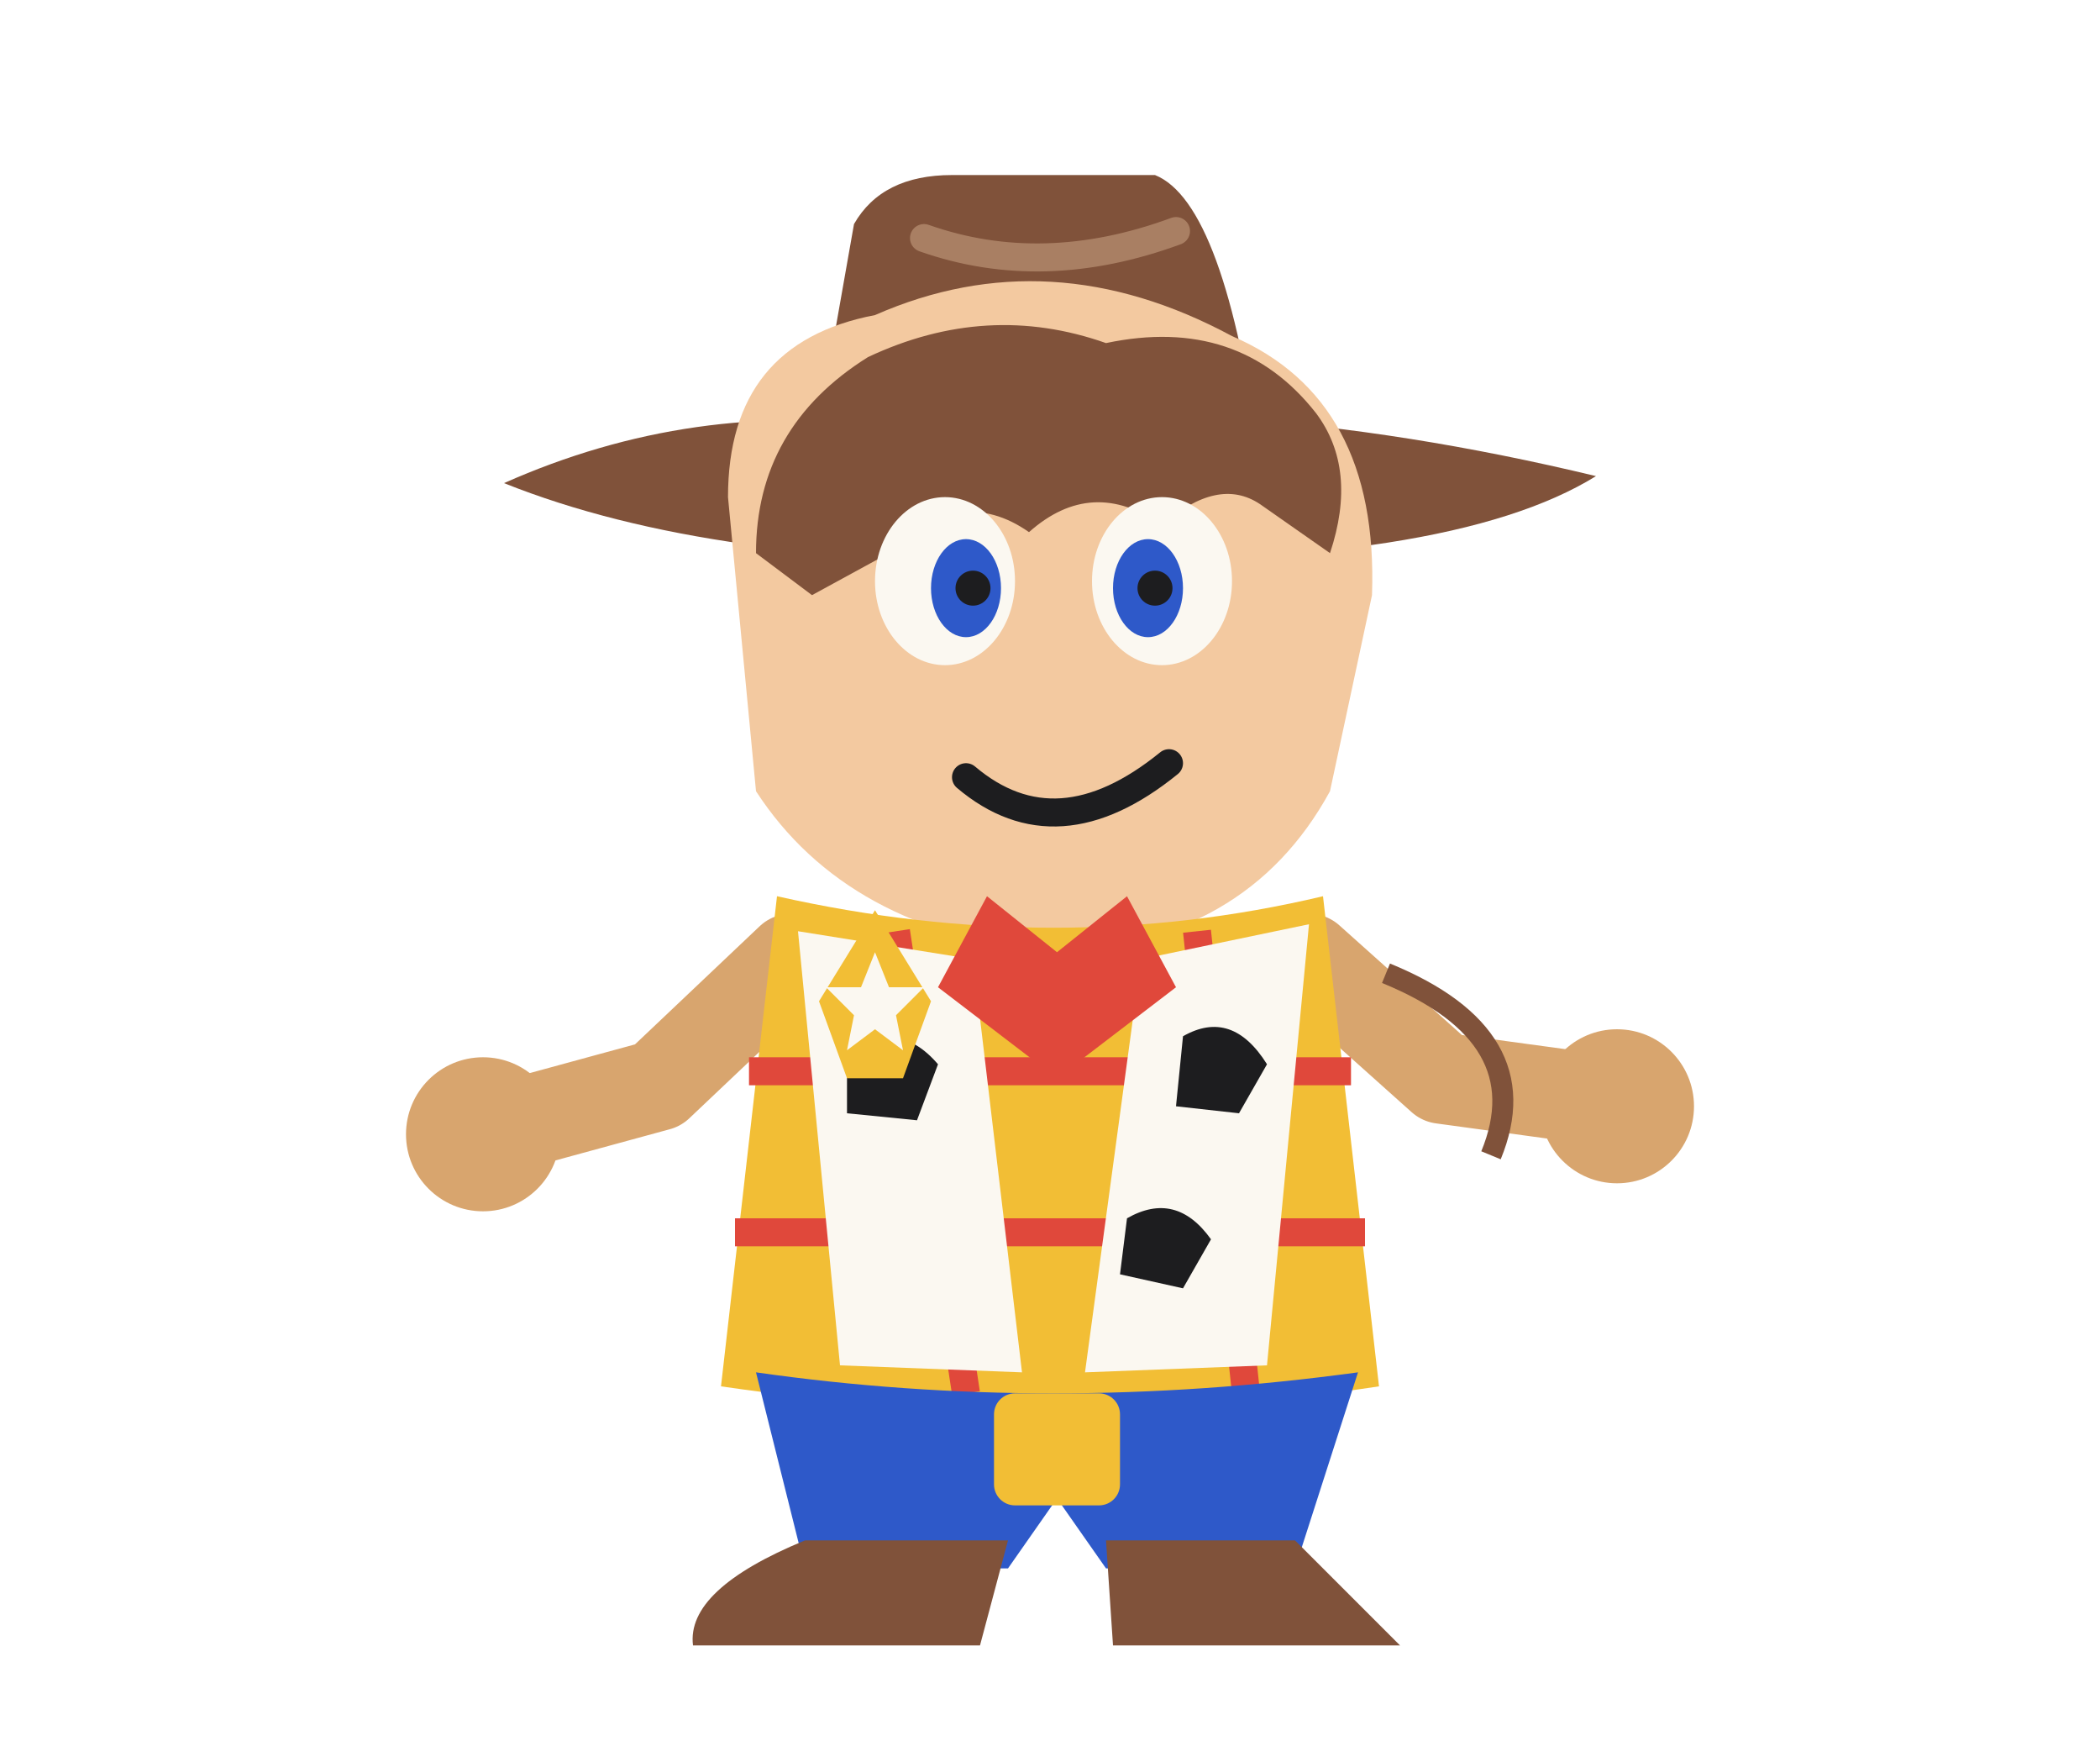
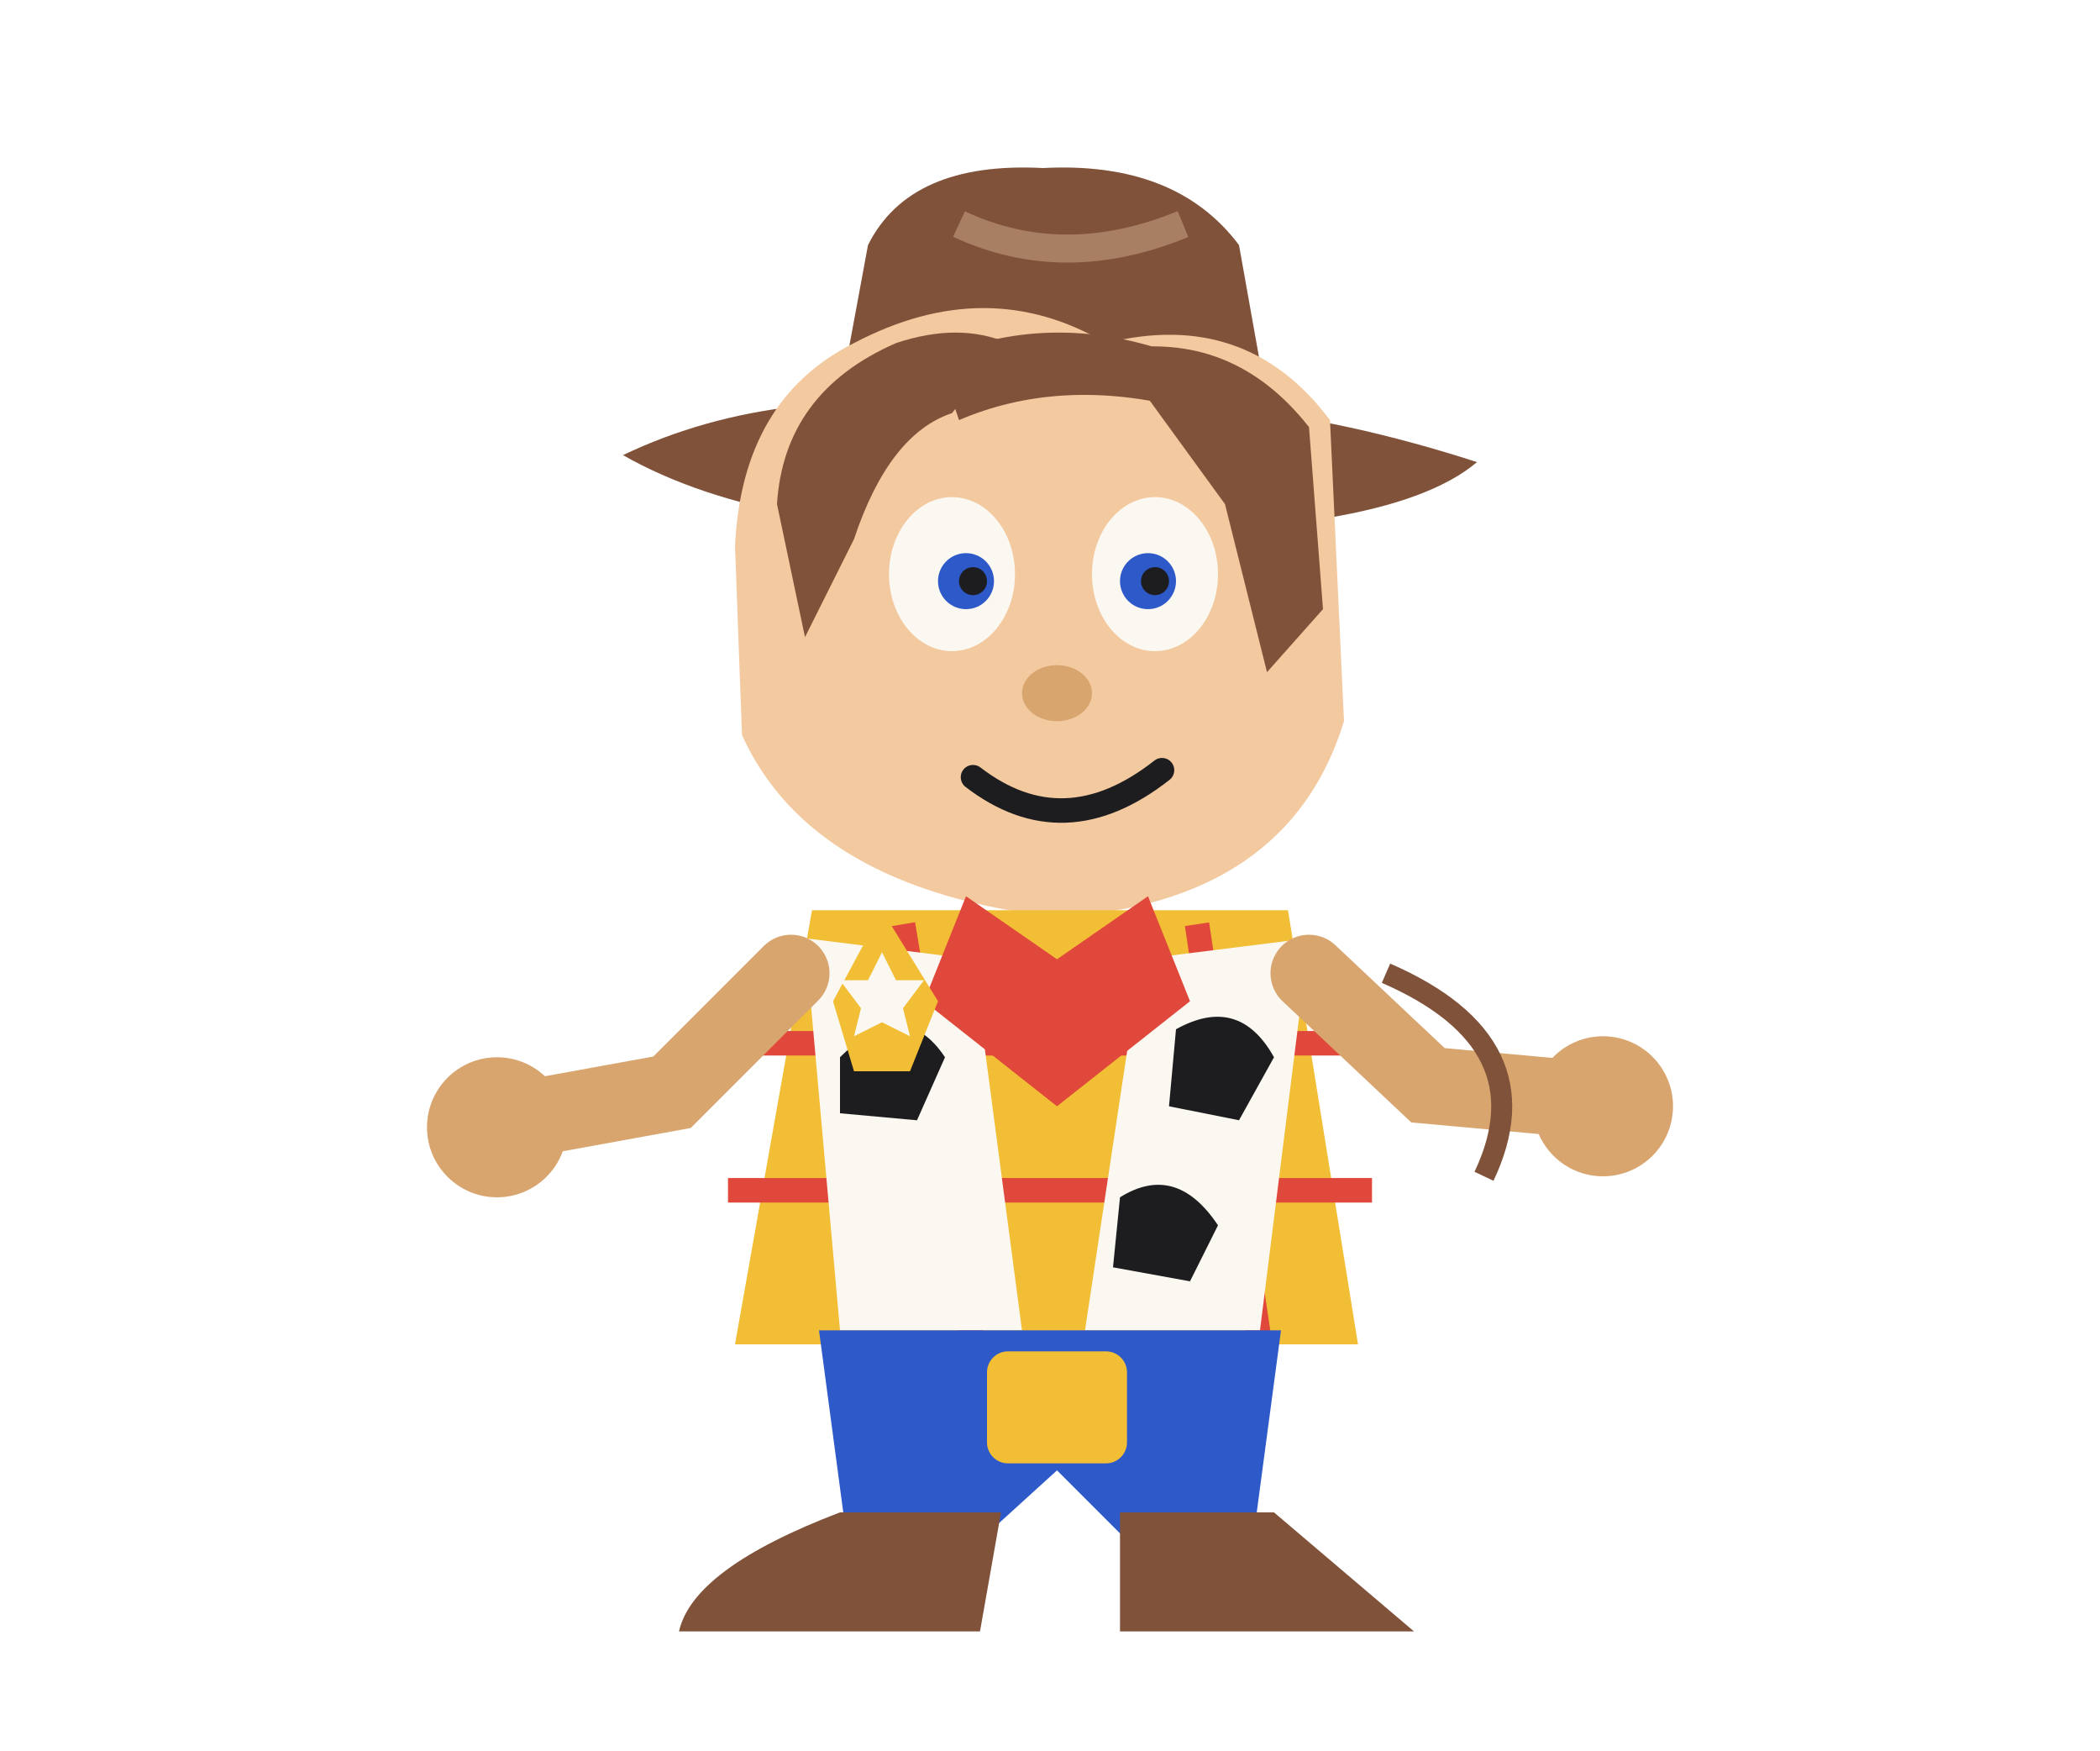
<svg xmlns="http://www.w3.org/2000/svg" width="300" height="250" viewBox="0 0 300 250">
-   <path d="M72 69 Q99 57 128 61 Q174 55 228 68 Q207 81 151 80 Q102 81 72 69Z" fill="#80523A" />
-   <path d="M116 66 L122 32 Q126 25 136 25 L165 25 Q175 29 180 66Z" fill="#80523A" />
-   <path d="M132 34 Q149 40 168 33" fill="none" stroke="#A97F63" stroke-width="4" stroke-linecap="round" />
-   <path d="M104 71 Q104 49 125 45 Q150 34 176 48 Q197 57 196 85 L190 113 Q178 135 150 136 Q121 133 108 113Z" fill="#F3C9A0" />
-   <path d="M108 79 Q108 61 124 51 Q141 43 158 49 Q177 45 188 59 Q194 67 190 79 L180 72 Q174 68 166 75 Q156 68 147 76 Q137 69 127 79 L116 85Z" fill="#80523A" />
-   <ellipse cx="135" cy="83" rx="10" ry="12" fill="#FBF8F1" />
-   <ellipse cx="166" cy="83" rx="10" ry="12" fill="#FBF8F1" />
-   <ellipse cx="138" cy="84" rx="5" ry="7" fill="#2E59C9" />
-   <ellipse cx="164" cy="84" rx="5" ry="7" fill="#2E59C9" />
-   <circle cx="139" cy="84" r="2.5" fill="#1D1D1F" />
-   <circle cx="165" cy="84" r="2.5" fill="#1D1D1F" />
-   <path d="M138 111 Q151 122 167 109" fill="none" stroke="#1D1D1F" stroke-width="4" stroke-linecap="round" />
-   <path d="M113 137 L94 155 L72 161 M187 137 L206 154 L228 157" fill="none" stroke="#D8A56E" stroke-width="13" stroke-linecap="round" stroke-linejoin="round" />
-   <circle cx="69" cy="162" r="11" fill="#D8A56E" />
-   <circle cx="231" cy="158" r="11" fill="#D8A56E" />
-   <path d="M111 128 Q151 137 189 128 L197 198 Q151 205 103 198Z" fill="#F2BE35" />
-   <path d="M107 153 L193 153 M105 176 L195 176 M128 133 L138 199 M171 133 L178 199" stroke="#E0483B" stroke-width="4" />
-   <path d="M114 133 L139 137 L146 196 L120 195Z M163 137 L187 132 L181 195 L155 196Z" fill="#FBF8F1" />
-   <path d="M121 151 Q128 145 134 152 L131 160 L121 159Z M169 148 Q176 144 181 152 L177 159 L168 158Z M161 174 Q168 170 173 177 L169 184 L160 182Z" fill="#1D1D1F" />
-   <path d="M141 128 L151 136 L161 128 L168 141 L151 154 L134 141Z" fill="#E0483B" />
-   <path d="M108 196 Q150 202 194 196 L185 224 L158 224 L151 214 L144 224 L115 224Z" fill="#2E59C9" />
-   <rect x="142" y="199" width="18" height="16" rx="3" fill="#F2BE35" />
-   <path d="M115 220 L144 220 L140 235 L99 235 Q98 227 115 220 M158 220 L185 220 L200 235 L159 235Z" fill="#80523A" />
-   <path d="M117 143 L125 130 L133 143 L129 154 L121 154Z" fill="#F2BE35" />
-   <path d="M125 136 L127 141 L132 141 L128 145 L129 150 L125 147 L121 150 L122 145 L118 141 L123 141Z" fill="#FBF8F1" />
-   <path d="M198 139 Q220 148 213 165" fill="none" stroke="#80523A" stroke-width="3" />
+   <path d="M89 65 Q112 54 143 59 Q174 54 211 66 Q198 77 151 76 Q110 77 89 65Z" fill="#80523A" />
+   <path d="M119 62 L124 35 Q130 23 149 24 Q168 23 177 35 L182 63Z" fill="#80523A" />
+   <path d="M137 32 Q152 39 169 32" fill="none" stroke="#A97F63" stroke-width="4" />
+   <path d="M105 78 Q106 57 122 49 Q141 39 158 49 Q178 44 190 60 L192 103 Q184 129 151 131 Q116 127 106 105Z" fill="#F3C9A0" />
+   <path d="M111 72 Q112 56 128 49 Q137 46 144 49 L136 59 Q127 62 122 77 L115 91Z M159 50 Q176 47 187 61 L189 87 L181 96 L175 72Z" fill="#80523A" />
+   <path d="M134 51 Q151 44 169 51 L168 58 Q151 54 137 60Z" fill="#80523A" />
+   <ellipse cx="136" cy="82" rx="9" ry="11" fill="#FBF8F1" />
+   <ellipse cx="165" cy="82" rx="9" ry="11" fill="#FBF8F1" />
+   <circle cx="138" cy="83" r="4" fill="#2E59C9" />
+   <circle cx="164" cy="83" r="4" fill="#2E59C9" />
+   <circle cx="139" cy="83" r="2" fill="#1D1D1F" />
+   <circle cx="165" cy="83" r="2" fill="#1D1D1F" />
+   <ellipse cx="151" cy="99" rx="5" ry="4" fill="#D8A56E" />
+   <path d="M139 111 Q152 121 166 110" fill="none" stroke="#1D1D1F" stroke-width="3.5" stroke-linecap="round" />
+   <path d="M116 130 L184 130 L194 192 L105 192Z" fill="#F2BE35" />
+   <path d="M107 149 L193 149 M104 170 L196 170 M129 132 L139 192 M171 132 L180 192" stroke="#E0483B" stroke-width="3.5" />
+   <path d="M115 134 L139 137 L146 190 L120 190Z M163 137 L187 134 L180 190 L155 190Z" fill="#FBF8F1" />
+   <path d="M120 151 Q129 142 135 151 L131 160 L120 159Z M168 147 Q177 142 182 151 L177 160 L167 158Z M160 171 Q168 166 174 175 L170 183 L159 181Z" fill="#1D1D1F" />
+   <path d="M138 128 L151 137 L164 128 L170 143 L151 158 L132 143Z" fill="#E0483B" />
+   <path d="M117 190 L183 190 L179 220 L161 220 L151 210 L140 220 L121 220Z" fill="#2E59C9" />
+   <rect x="141" y="193" width="20" height="16" rx="3" fill="#F2BE35" />
+   <path d="M120 216 L143 216 L140 233 L97 233 Q99 224 120 216 M160 216 L182 216 L202 233 L160 233Z" fill="#80523A" />
+   <path d="M119 143 L126 130 L134 143 L130 153 L122 153Z" fill="#F2BE35" />
+   <path d="M126 136 L128 140 L132 140 L129 144 L130 148 L126 146 L122 148 L123 144 L120 140 L124 140Z" fill="#FBF8F1" />
+   <path d="M113 139 L96 156 L74 160 M187 139 L204 155 L226 157" fill="none" stroke="#D8A56E" stroke-width="11" stroke-linecap="round" />
+   <circle cx="71" cy="161" r="10" fill="#D8A56E" />
+   <circle cx="229" cy="158" r="10" fill="#D8A56E" />
+   <path d="M198 139 Q221 149 212 168" fill="none" stroke="#80523A" stroke-width="3" />
</svg>
